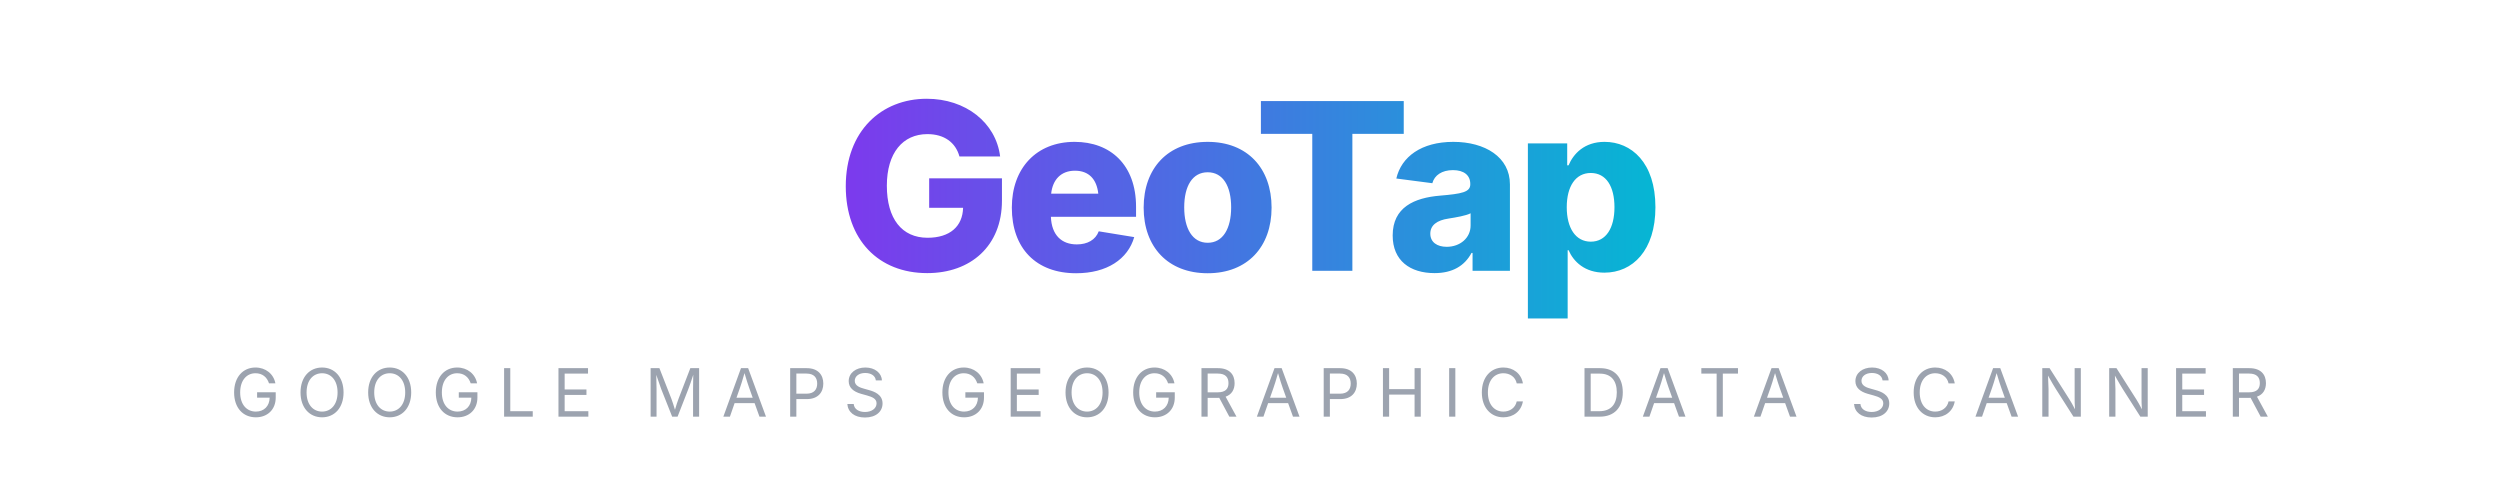
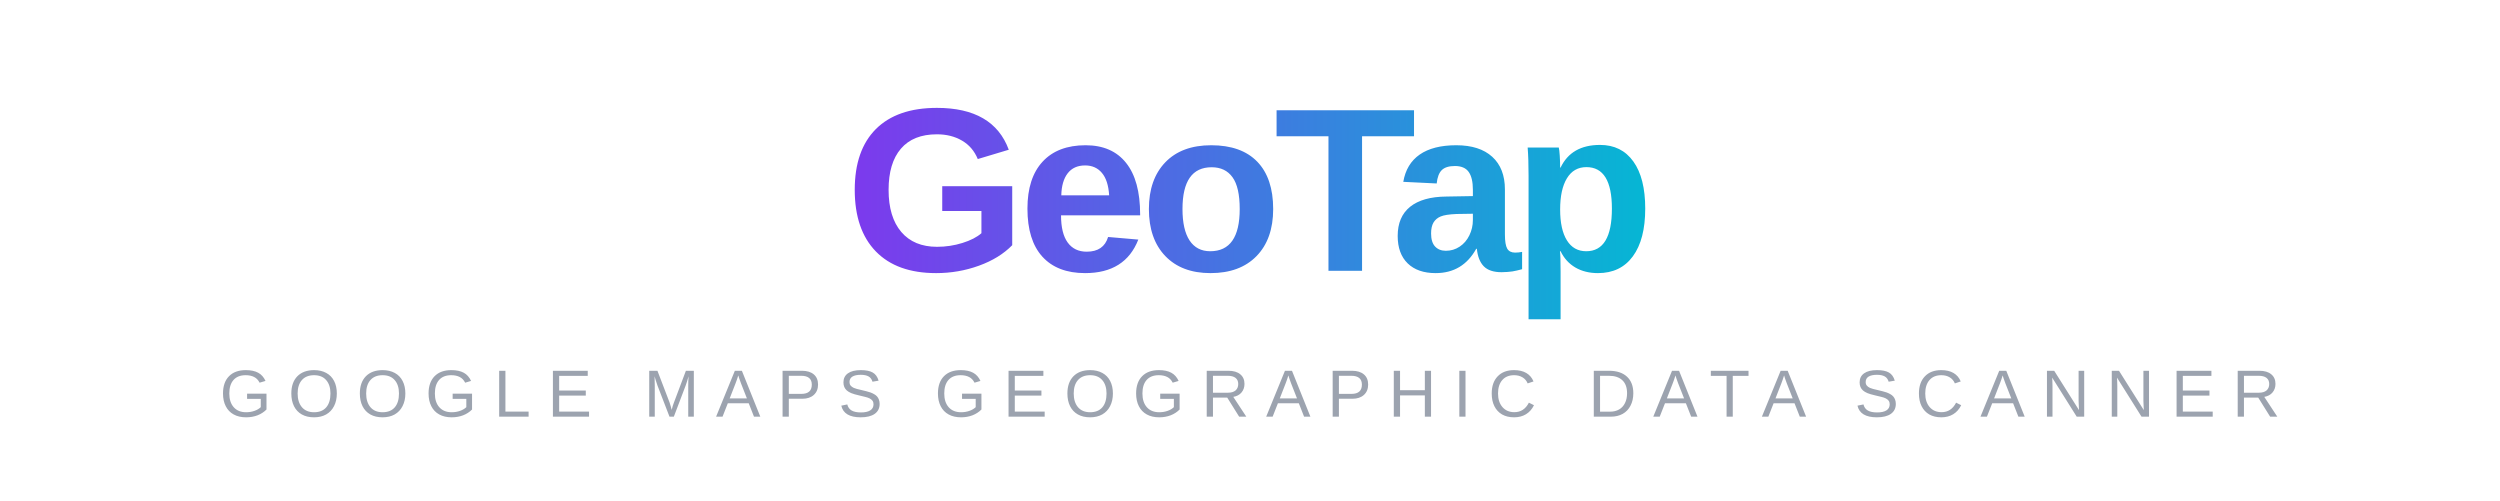
<svg xmlns="http://www.w3.org/2000/svg" viewBox="0 0 600 120">
  <defs>
    <linearGradient id="grad" x1="0%" y1="0%" x2="100%" y2="0%">
      <stop offset="0%" style="stop-color:#7C3AED;stop-opacity:1" />
      <stop offset="100%" style="stop-color:#06B6D4;stop-opacity:1" />
    </linearGradient>
  </defs>
-   <text x="300" y="65" font-family="system-ui, -apple-system, sans-serif" font-size="56" font-weight="800" fill="url(#grad)" text-anchor="middle" letter-spacing="-2">GeoTap</text>
-   <text x="300" y="100" font-family="system-ui, -apple-system, sans-serif" font-size="16" fill="#9CA3AF" text-anchor="middle" letter-spacing="4">GOOGLE MAPS GEOGRAPHIC DATA SCANNER</text>
+   <text x="300" y="65" font-family="Arial, Helvetica, sans-serif" font-size="56" font-weight="800" fill="url(#grad)" text-anchor="middle" letter-spacing="-2">GeoTap</text>
+   <text x="300" y="100" font-family="Arial, Helvetica, sans-serif" font-size="16" fill="#9CA3AF" text-anchor="middle" letter-spacing="4">GOOGLE MAPS GEOGRAPHIC DATA SCANNER</text>
</svg>
